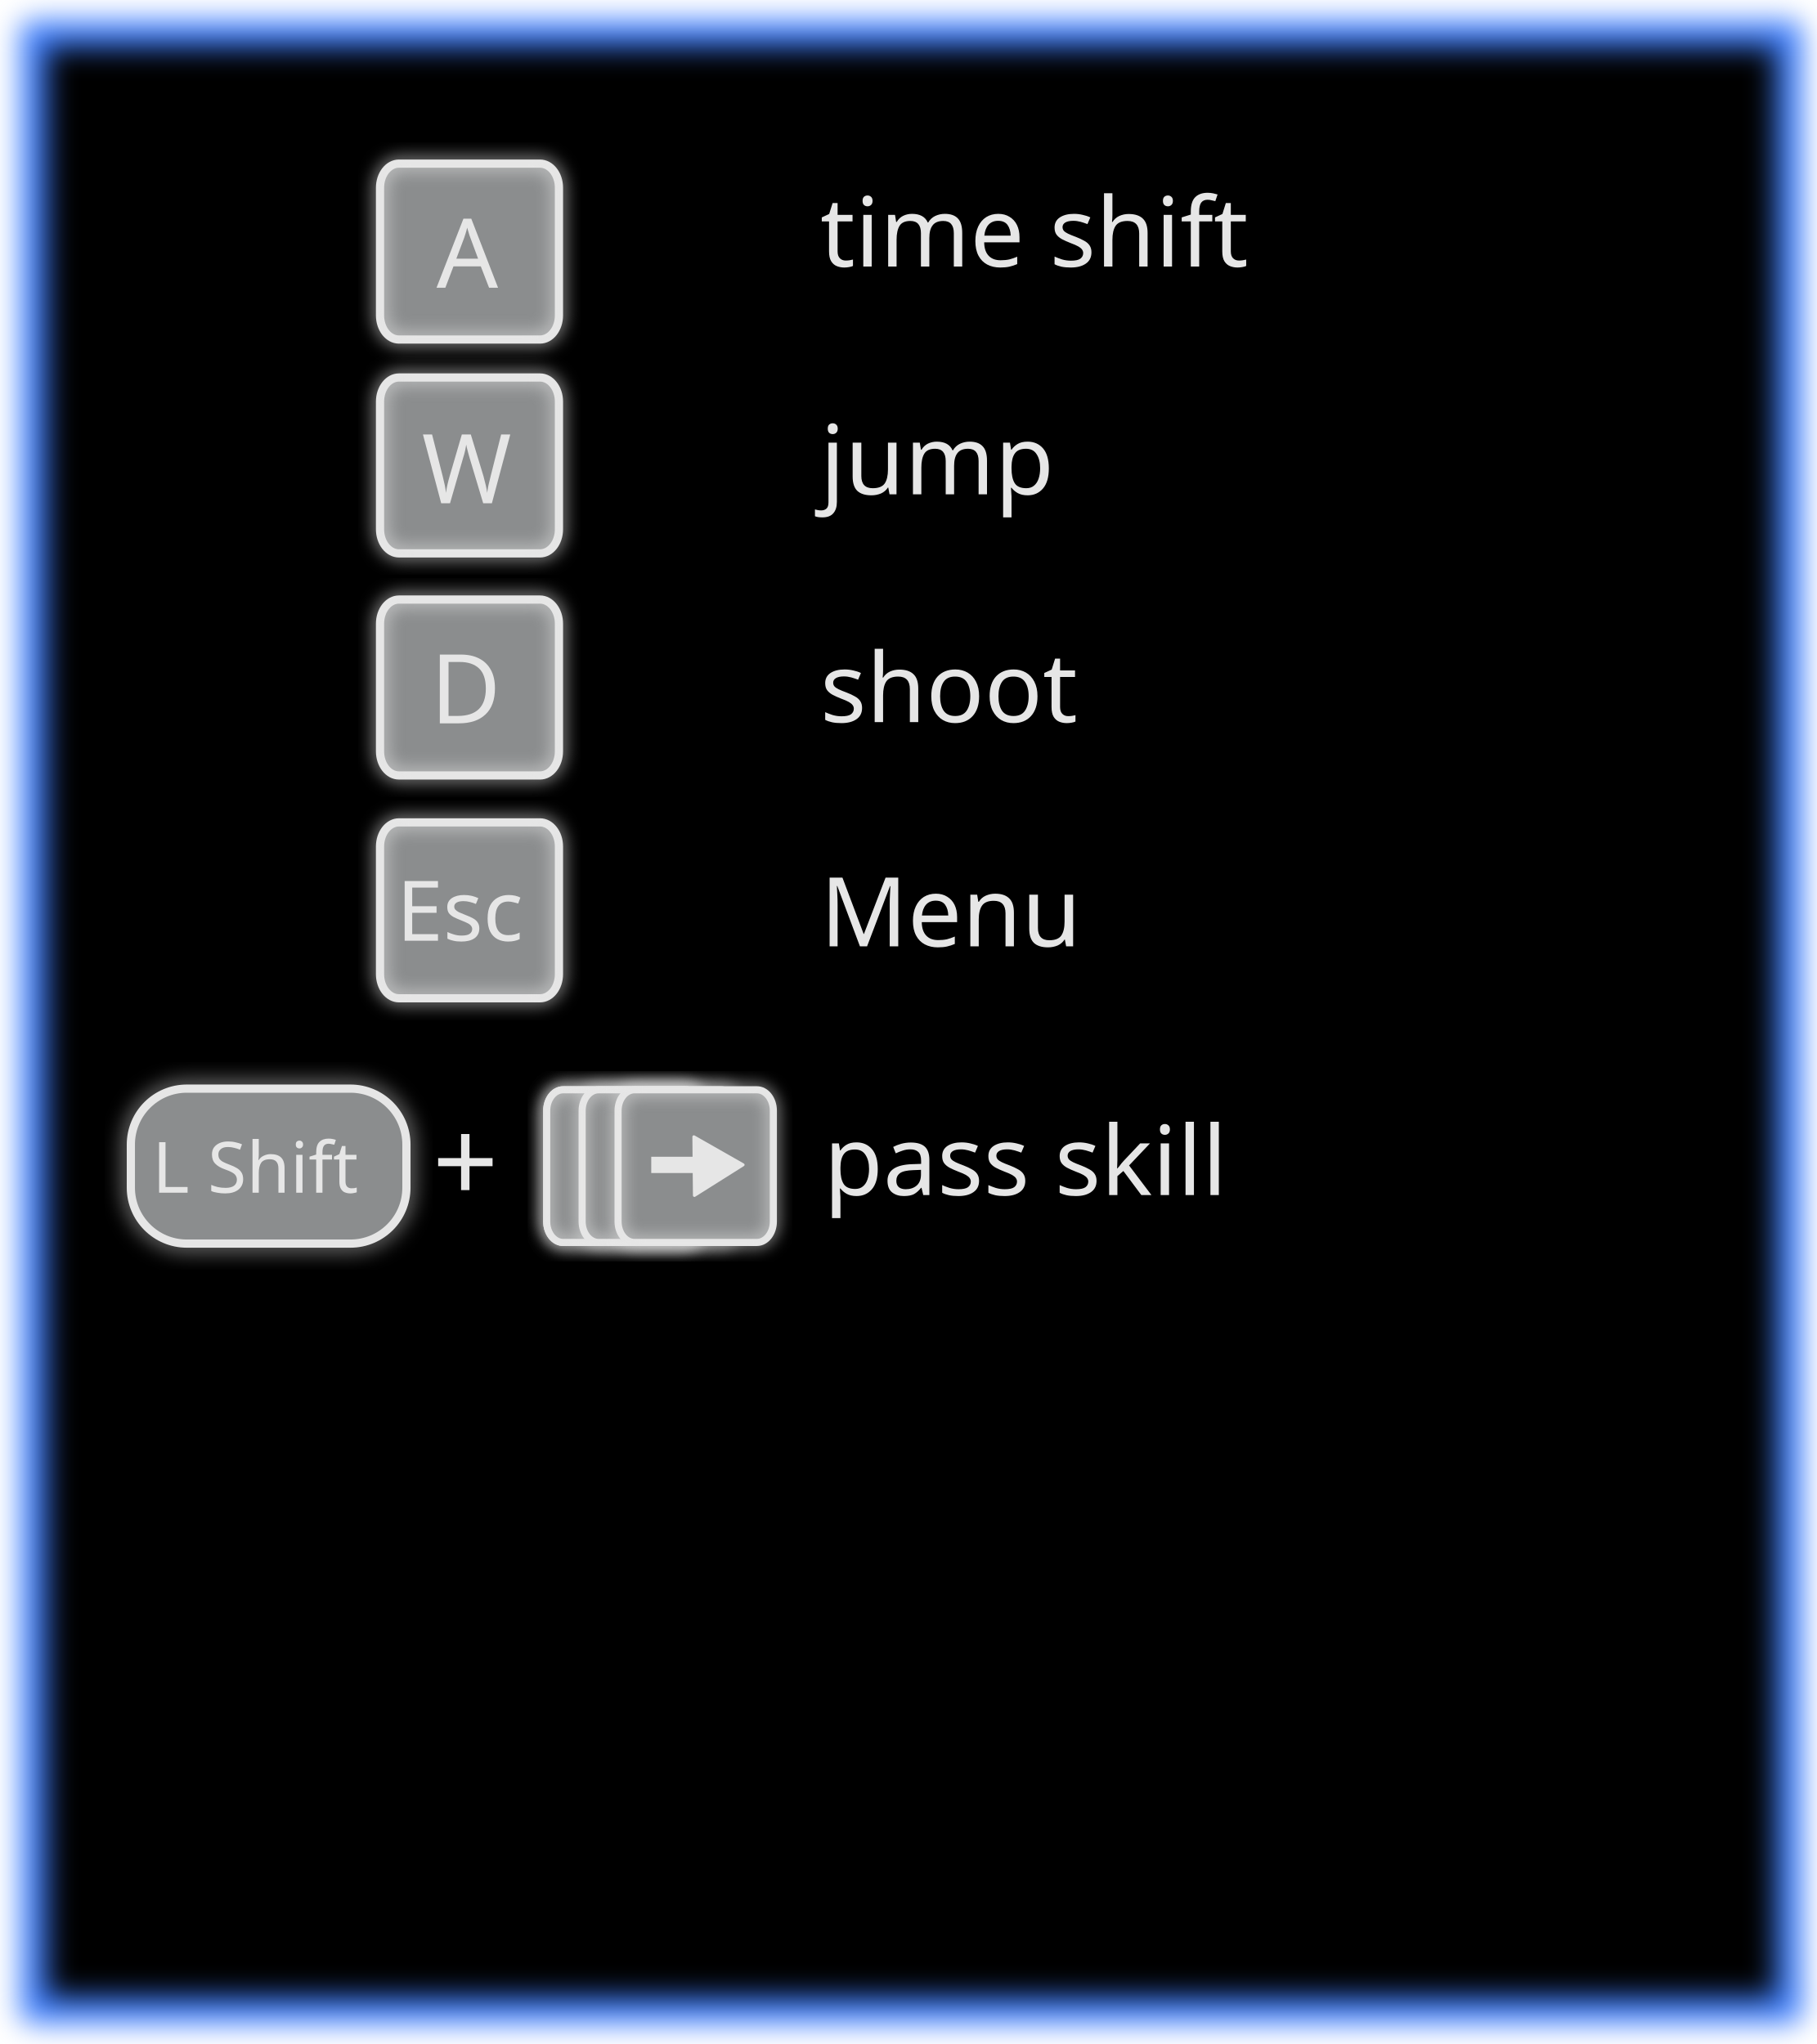
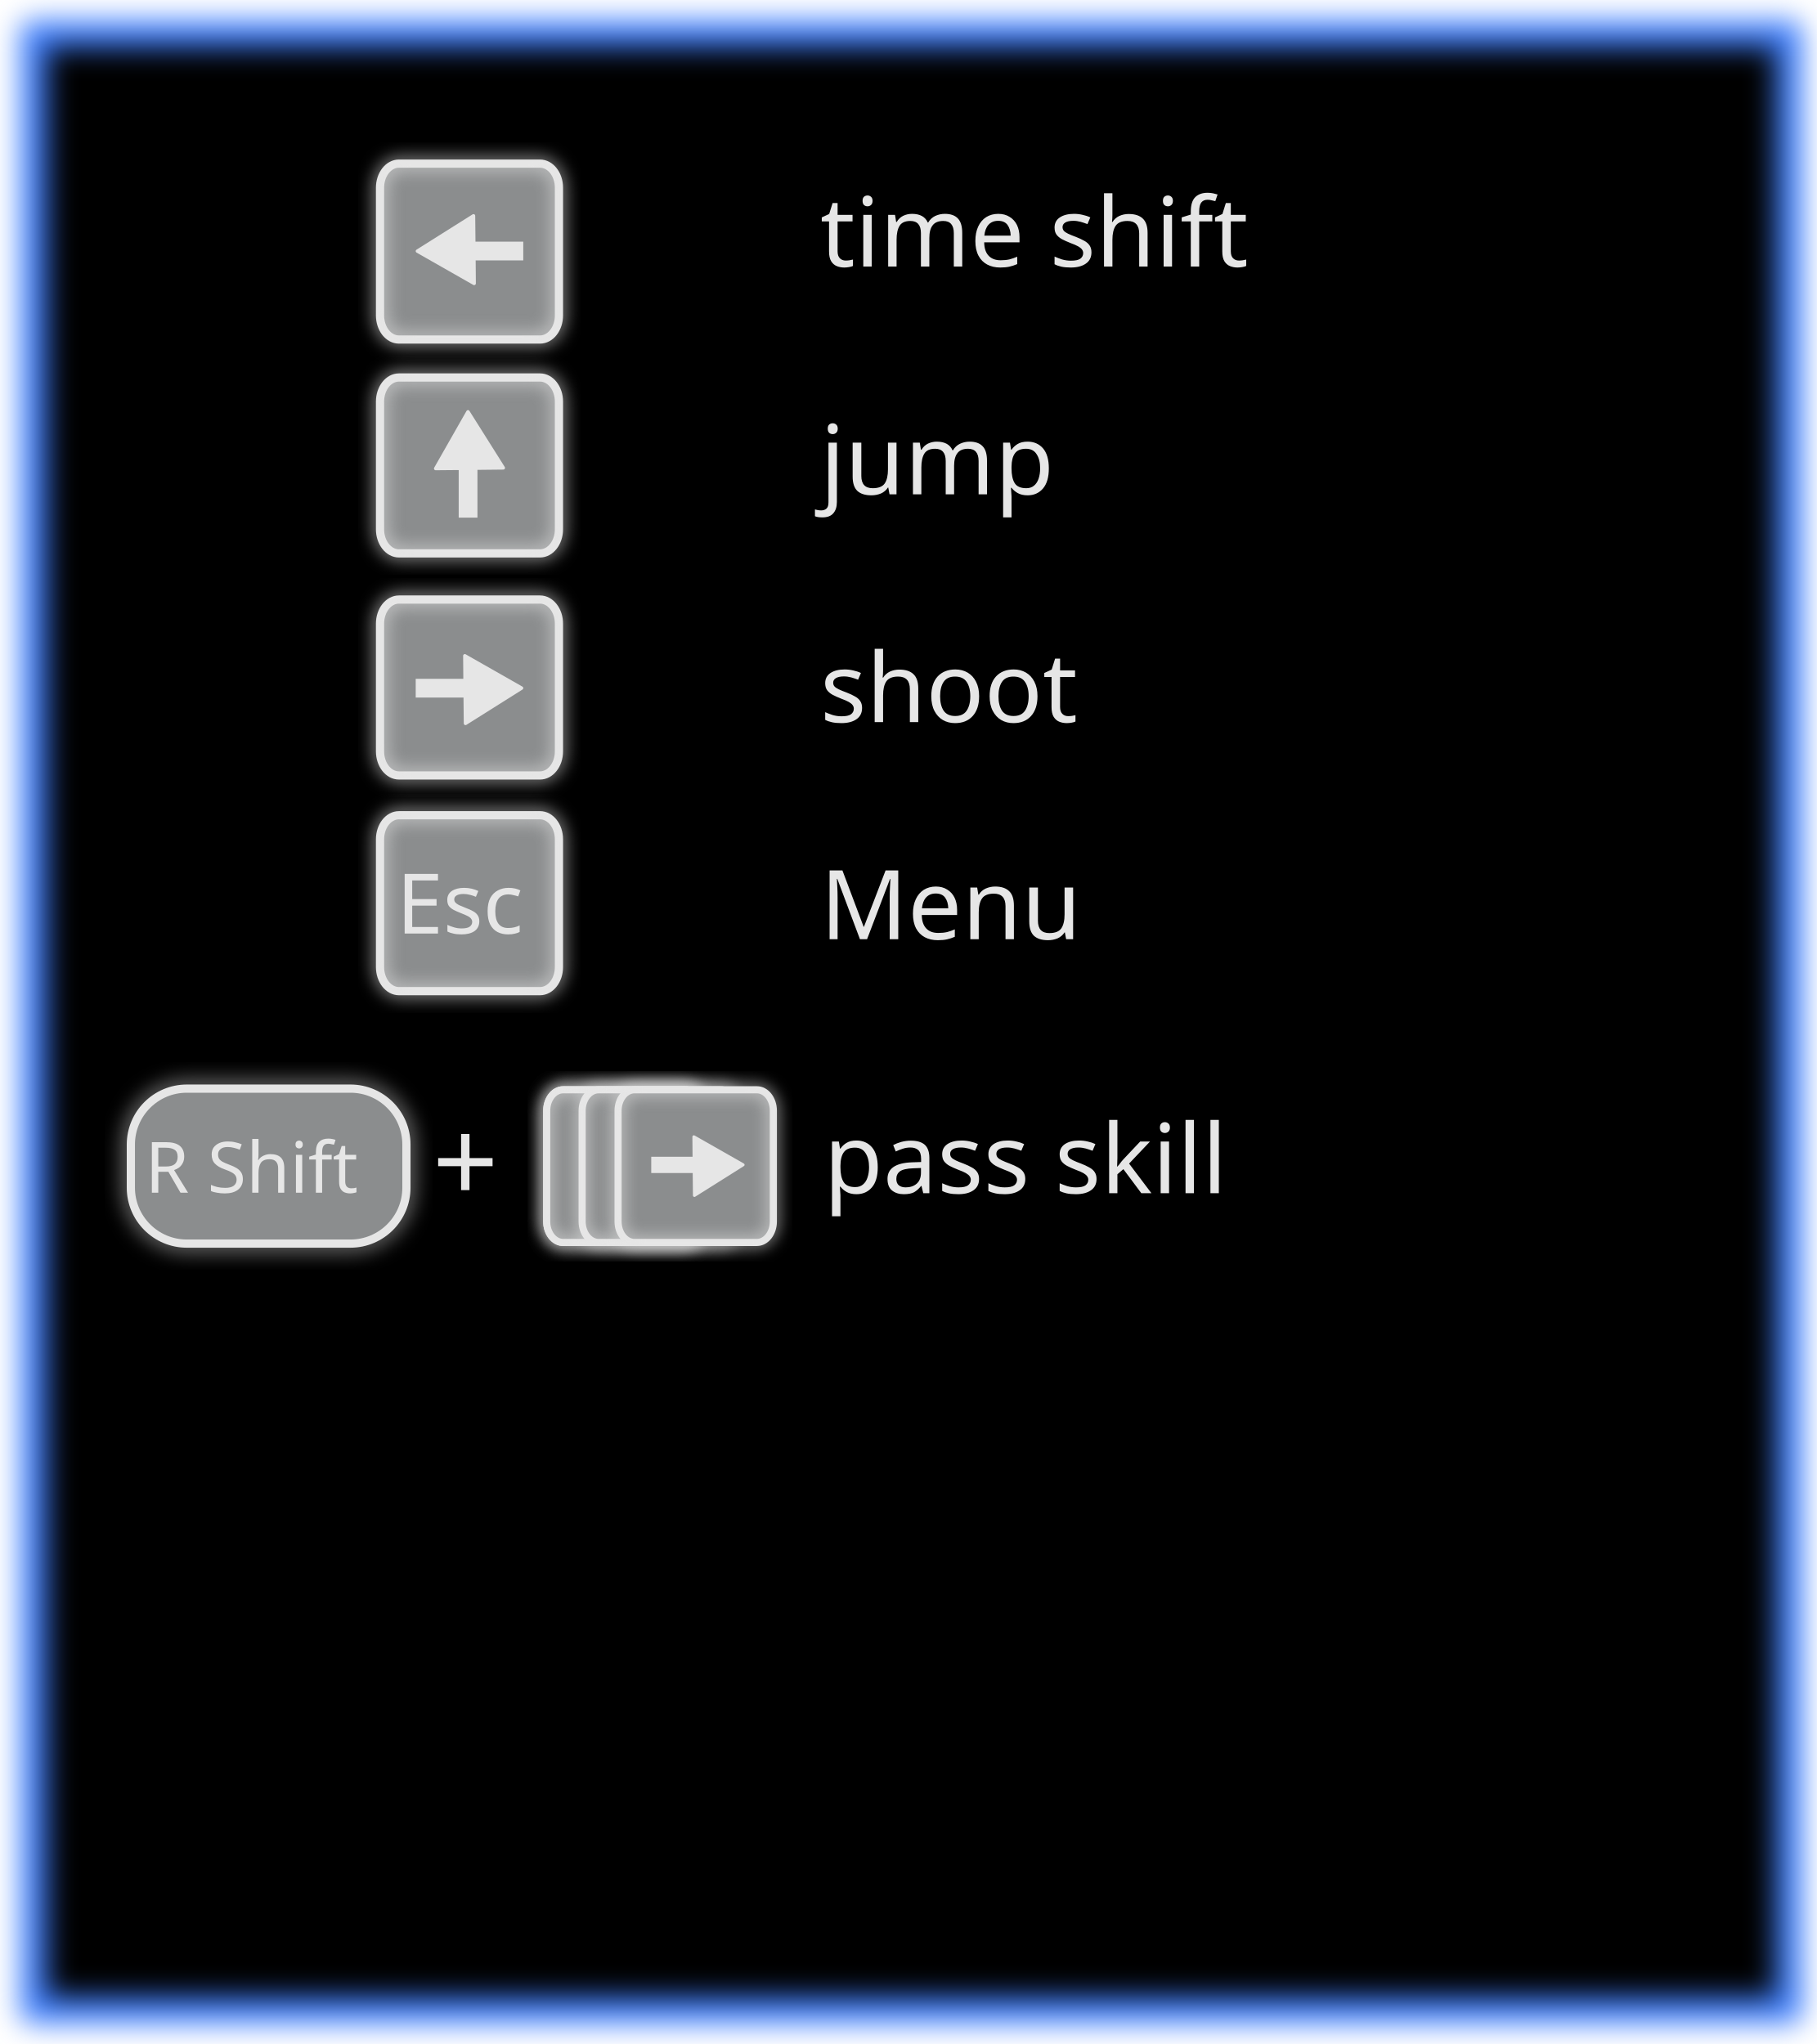
<svg xmlns="http://www.w3.org/2000/svg" width="199.373mm" height="224.32mm" viewBox="0 0 199.373 224.32" version="1.1" id="svg8">
  <defs id="defs2">
    <marker orient="auto" refY="0.0" refX="0.0" id="Arrow2Mend" style="overflow:visible;">
      <path id="path2035" style="fill-rule:evenodd;stroke-width:0.625;stroke-linejoin:round;stroke:#e6e6e6;stroke-opacity:1;fill:#e6e6e6;fill-opacity:1" d="M 8.719,4.034 L -2.207,0.016 L 8.719,-4.002 C 6.973,-1.63 6.983,1.616 8.719,4.034 z " transform="scale(0.6) rotate(180) translate(0,0)" />
    </marker>
    <marker orient="auto" refY="0.0" refX="0.0" id="Arrow2Lend" style="overflow:visible;">
      <path id="path2029" style="fill-rule:evenodd;stroke-width:0.625;stroke-linejoin:round;stroke:#e6e6e6;stroke-opacity:1;fill:#e6e6e6;fill-opacity:1" d="M 8.719,4.034 L -2.207,0.016 L 8.719,-4.002 C 6.973,-1.63 6.983,1.616 8.719,4.034 z " transform="scale(1.1) rotate(180) translate(1,0)" />
    </marker>
    <marker orient="auto" refY="0.0" refX="0.0" id="Arrow1Mend" style="overflow:visible;">
      <path id="path2017" d="M 0.0,0.0 L 5.0,-5.0 L -12.5,0.0 L 5.0,5.0 L 0.0,0.0 z " style="fill-rule:evenodd;stroke:#e6e6e6;stroke-width:1pt;stroke-opacity:1;fill:#e6e6e6;fill-opacity:1" transform="scale(0.4) rotate(180) translate(10,0)" />
    </marker>
    <marker orient="auto" refY="0.0" refX="0.0" id="Arrow1Lend" style="overflow:visible;">
      <path id="path2011" d="M 0.0,0.0 L 5.0,-5.0 L -12.5,0.0 L 5.0,5.0 L 0.0,0.0 z " style="fill-rule:evenodd;stroke:#e6e6e6;stroke-width:1pt;stroke-opacity:1;fill:#e6e6e6;fill-opacity:1" transform="scale(0.8) rotate(180) translate(12.5,0)" />
    </marker>
    <filter style="color-interpolation-filters:sRGB" id="filter5006" x="-0.019" width="1.038" y="-0.017" height="1.034">
      <feGaussianBlur stdDeviation="1.534" id="feGaussianBlur5008" />
    </filter>
    <filter style="color-interpolation-filters:sRGB" id="filter1608-5" x="-0.094" width="1.188" y="-0.167" height="1.333">
      <feGaussianBlur stdDeviation="1.181" id="feGaussianBlur1610-4" />
    </filter>
    <filter style="color-interpolation-filters:sRGB" id="filter1892" x="-0.119" width="1.238" y="-0.121" height="1.242">
      <feGaussianBlur stdDeviation="0.973" id="feGaussianBlur1894" />
    </filter>
    <filter style="color-interpolation-filters:sRGB" id="filter1892-6" x="-0.119" width="1.238" y="-0.121" height="1.242">
      <feGaussianBlur stdDeviation="0.973" id="feGaussianBlur1894-8" />
    </filter>
    <filter style="color-interpolation-filters:sRGB" id="filter1892-4" x="-0.119" width="1.238" y="-0.121" height="1.242">
      <feGaussianBlur stdDeviation="0.973" id="feGaussianBlur1894-1" />
    </filter>
    <filter style="color-interpolation-filters:sRGB" id="filter1892-0" x="-0.119" width="1.238" y="-0.121" height="1.242">
      <feGaussianBlur stdDeviation="0.973" id="feGaussianBlur1894-10" />
    </filter>
    <filter style="color-interpolation-filters:sRGB" id="filter1892-4-6" x="-0.119" width="1.238" y="-0.121" height="1.242">
      <feGaussianBlur stdDeviation="0.973" id="feGaussianBlur1894-1-1" />
    </filter>
    <filter style="color-interpolation-filters:sRGB" id="filter1892-4-6-3" x="-0.119" width="1.238" y="-0.121" height="1.242">
      <feGaussianBlur stdDeviation="0.973" id="feGaussianBlur1894-1-1-2" />
    </filter>
    <filter style="color-interpolation-filters:sRGB" id="filter1892-4-6-9" x="-0.119" width="1.238" y="-0.121" height="1.242">
      <feGaussianBlur stdDeviation="0.973" id="feGaussianBlur1894-1-1-4" />
    </filter>
    <filter style="color-interpolation-filters:sRGB" id="filter1892-4-6-4" x="-0.119" width="1.238" y="-0.121" height="1.242">
      <feGaussianBlur stdDeviation="0.973" id="feGaussianBlur1894-1-1-25" />
    </filter>
  </defs>
  <g id="layer1" transform="translate(0.6569224,-16.6407)">
    <rect style="opacity:1;fill:#000000;fill-opacity:1;stroke:#4080ff;stroke-width:3;stroke-linejoin:round;stroke-miterlimit:4;stroke-dasharray:none;stroke-opacity:1;filter:url(#filter5006)" id="rect4504" width="192.012" height="216.958" x="3.024" y="20.321" transform="matrix(1.003203,0,0,0.9999466,-0.00389397,0.006877)" />
    <text xml:space="preserve" style="font-style:normal;font-weight:normal;font-size:10.583px;line-height:1.25;font-family:sans-serif;letter-spacing:0px;word-spacing:0px;fill:#000000;fill-opacity:1;stroke:none;stroke-width:0.265" x="89.343" y="45.893" id="text5583">
      <tspan id="tspan5581" x="89.343" y="45.893" style="font-style:normal;font-variant:normal;font-weight:normal;font-stretch:normal;font-family:Halo;-inkscape-font-specification:Halo;fill:#e6e6e6;fill-opacity:1;stroke:none;stroke-width:0.265;stroke-opacity:1">time shift</tspan>
    </text>
    <rect style="opacity:1;fill:#8b8d8e;fill-opacity:1;stroke:#e6e6e6;stroke-width:0.9;stroke-linejoin:round;stroke-miterlimit:4;stroke-dasharray:none;stroke-opacity:1" id="rect1439-5" width="19.634" height="19.304" x="41.042" y="58.069" ry="2.646" rx="2.079" />
    <rect style="opacity:1;fill:none;fill-opacity:1;stroke:#e6e6e6;stroke-width:0.9;stroke-linejoin:round;stroke-miterlimit:4;stroke-dasharray:none;stroke-opacity:1;filter:url(#filter1608-5)" id="rect1439-8" width="30.238" height="17.009" x="13.701" y="136.112" ry="6.142" />
    <rect style="opacity:1;fill:#8b8d8e;fill-opacity:1;stroke:#e6e6e6;stroke-width:0.9;stroke-linejoin:round;stroke-miterlimit:4;stroke-dasharray:none;stroke-opacity:1" id="rect1439-5-3" width="30.238" height="17.009" x="13.701" y="136.112" ry="6.142" />
-     <text xml:space="preserve" style="font-style:normal;font-weight:normal;font-size:10.583px;line-height:1.25;font-family:sans-serif;letter-spacing:0px;word-spacing:0px;fill:#000000;fill-opacity:1;stroke:none;stroke-width:0.265" x="16.05" y="147.533" id="text1614-0">
-       <tspan id="tspan1612-7" x="16.05" y="147.533" style="font-size:7.761px;fill:#e6e6e6;fill-opacity:1;stroke-width:0.265">L Shift</tspan>
+     <text xml:space="preserve" style="font-style:normal;font-weight:normal;font-size:10.583px;line-height:1.25;font-family:sans-serif;letter-spacing:0px;word-spacing:0px;fill:#000000;fill-opacity:1;stroke:none;stroke-width:0.265" x="15.259" y="147.533" id="text1614-0">
+       <tspan id="tspan1612-7" x="15.259" y="147.533" style="font-size:7.761px;fill:#e6e6e6;fill-opacity:1;stroke-width:0.265">R Shift</tspan>
    </text>
    <text xml:space="preserve" style="font-style:normal;font-weight:normal;font-size:12.7px;line-height:1.25;font-family:sans-serif;letter-spacing:0px;word-spacing:0px;fill:#000000;fill-opacity:1;stroke:none;stroke-width:0.265" x="46.783" y="148.66" id="text1648">
      <tspan id="tspan1646" x="46.783" y="148.66" style="font-size:12.7px;fill:#e6e6e6;fill-opacity:1;stroke-width:0.265">+</tspan>
    </text>
    <text xml:space="preserve" style="font-style:normal;font-weight:normal;font-size:10.583px;line-height:1.25;font-family:sans-serif;letter-spacing:0px;word-spacing:0px;fill:#000000;fill-opacity:1;stroke:none;stroke-width:0.265" x="89.343" y="70.893" id="text5583-4">
      <tspan id="tspan5581-1" x="89.343" y="70.893" style="font-style:normal;font-variant:normal;font-weight:normal;font-stretch:normal;font-family:Halo;-inkscape-font-specification:Halo;fill:#e6e6e6;fill-opacity:1;stroke:none;stroke-width:0.265;stroke-opacity:1">jump</tspan>
    </text>
    <text xml:space="preserve" style="font-style:normal;font-weight:normal;font-size:10.583px;line-height:1.25;font-family:sans-serif;letter-spacing:0px;word-spacing:0px;fill:#000000;fill-opacity:1;stroke:none;stroke-width:0.265" x="89.343" y="95.893" id="text5583-3">
      <tspan id="tspan5581-0" x="89.343" y="95.893" style="font-style:normal;font-variant:normal;font-weight:normal;font-stretch:normal;font-family:Halo;-inkscape-font-specification:Halo;fill:#e6e6e6;fill-opacity:1;stroke:none;stroke-width:0.265;stroke-opacity:1">shoot</tspan>
    </text>
-     <text xml:space="preserve" style="font-style:normal;font-weight:normal;font-size:10.583px;line-height:1.25;font-family:sans-serif;letter-spacing:0px;word-spacing:0px;fill:#000000;fill-opacity:1;stroke:none;stroke-width:0.265" x="89.343" y="120.502" id="text5583-4-3">
-       <tspan id="tspan5581-1-9" x="89.343" y="120.502" style="font-style:normal;font-variant:normal;font-weight:normal;font-stretch:normal;font-family:Halo;-inkscape-font-specification:Halo;fill:#e6e6e6;fill-opacity:1;stroke:none;stroke-width:0.265;stroke-opacity:1">Menu</tspan>
+     <text xml:space="preserve" style="font-style:normal;font-weight:normal;font-size:10.583px;line-height:1.25;font-family:sans-serif;letter-spacing:0px;word-spacing:0px;fill:#000000;fill-opacity:1;stroke:none;stroke-width:0.265" x="89.343" y="119.716" id="text5583-4-3">
+       <tspan id="tspan5581-1-9" x="89.343" y="119.716" style="font-style:normal;font-variant:normal;font-weight:normal;font-stretch:normal;font-family:Halo;-inkscape-font-specification:Halo;fill:#e6e6e6;fill-opacity:1;stroke:none;stroke-width:0.265;stroke-opacity:1">Menu</tspan>
    </text>
-     <text xml:space="preserve" style="font-style:normal;font-weight:normal;font-size:10.583px;line-height:1.25;font-family:sans-serif;letter-spacing:0px;word-spacing:0px;fill:#000000;fill-opacity:1;stroke:none;stroke-width:0.265" x="89.735" y="147.792" id="text5583-4-9" transform="scale(1.000001,0.9999987)">
-       <tspan id="tspan5581-1-2" x="89.735" y="147.792" style="font-style:normal;font-variant:normal;font-weight:normal;font-stretch:normal;font-family:Halo;-inkscape-font-specification:Halo;fill:#e6e6e6;fill-opacity:1;stroke:none;stroke-width:0.265;stroke-opacity:1">pass skill</tspan>
+     <text xml:space="preserve" style="font-style:normal;font-weight:normal;font-size:10.583px;line-height:1.25;font-family:sans-serif;letter-spacing:0px;word-spacing:0px;fill:#000000;fill-opacity:1;stroke:none;stroke-width:0.265" x="89.735" y="147.59" id="text5583-4-9" transform="scale(1.000001,0.9999987)">
+       <tspan id="tspan5581-1-2" x="89.735" y="147.59" style="font-style:normal;font-variant:normal;font-weight:normal;font-stretch:normal;font-family:Halo;-inkscape-font-specification:Halo;fill:#e6e6e6;fill-opacity:1;stroke:none;stroke-width:0.265;stroke-opacity:1">pass skill</tspan>
    </text>
    <rect style="opacity:1;fill:none;fill-opacity:1;stroke:#e6e6e6;stroke-width:0.9;stroke-linejoin:round;stroke-miterlimit:4;stroke-dasharray:none;stroke-opacity:1;filter:url(#filter1892)" id="rect1439-5-2" width="19.634" height="19.304" x="41.042" y="58.069" ry="2.646" rx="2.079" />
    <rect style="opacity:1;fill:#8b8d8e;fill-opacity:1;stroke:#e6e6e6;stroke-width:0.9;stroke-linejoin:round;stroke-miterlimit:4;stroke-dasharray:none;stroke-opacity:1" id="rect1439-5-37" width="19.634" height="19.304" x="41.042" y="34.598" ry="2.646" rx="2.079" />
    <rect style="opacity:1;fill:none;fill-opacity:1;stroke:#e6e6e6;stroke-width:0.9;stroke-linejoin:round;stroke-miterlimit:4;stroke-dasharray:none;stroke-opacity:1;filter:url(#filter1892-6)" id="rect1439-5-2-2" width="19.634" height="19.304" x="41.042" y="34.598" ry="2.646" rx="2.079" />
    <rect style="opacity:1;fill:#8b8d8e;fill-opacity:1;stroke:#e6e6e6;stroke-width:0.9;stroke-linejoin:round;stroke-miterlimit:4;stroke-dasharray:none;stroke-opacity:1" id="rect1439-5-24" width="19.634" height="19.304" x="41.042" y="82.439" ry="2.646" rx="2.079" />
    <rect style="opacity:1;fill:none;fill-opacity:1;stroke:#e6e6e6;stroke-width:0.9;stroke-linejoin:round;stroke-miterlimit:4;stroke-dasharray:none;stroke-opacity:1;filter:url(#filter1892-4)" id="rect1439-5-2-8" width="19.634" height="19.304" x="41.042" y="82.439" ry="2.646" rx="2.079" />
-     <rect style="opacity:1;fill:#8b8d8e;fill-opacity:1;stroke:#e6e6e6;stroke-width:0.9;stroke-linejoin:round;stroke-miterlimit:4;stroke-dasharray:none;stroke-opacity:1" id="rect1439-5-4" width="19.634" height="19.304" x="41.042" y="106.894" ry="2.646" rx="2.079" />
-     <text xml:space="preserve" style="font-style:normal;font-weight:normal;font-size:10.583px;line-height:1.25;font-family:sans-serif;letter-spacing:0px;word-spacing:0px;fill:#000000;fill-opacity:1;stroke:none;stroke-width:0.265" x="42.854" y="119.878" id="text1614-2">
-       <tspan id="tspan1612-70" x="42.854" y="119.878" style="font-size:9.172px;fill:#e6e6e6;fill-opacity:1;stroke-width:0.265">Esc</tspan>
+     <rect style="opacity:1;fill:#8b8d8e;fill-opacity:1;stroke:#e6e6e6;stroke-width:0.9;stroke-linejoin:round;stroke-miterlimit:4;stroke-dasharray:none;stroke-opacity:1" id="rect1439-5-4" width="19.634" height="19.304" x="41.042" y="106.109" ry="2.646" rx="2.079" />
+     <text xml:space="preserve" style="font-style:normal;font-weight:normal;font-size:10.583px;line-height:1.25;font-family:sans-serif;letter-spacing:0px;word-spacing:0px;fill:#000000;fill-opacity:1;stroke:none;stroke-width:0.265" x="42.854" y="119.092" id="text1614-2">
+       <tspan id="tspan1612-70" x="42.854" y="119.092" style="font-size:9.172px;fill:#e6e6e6;fill-opacity:1;stroke-width:0.265">Esc</tspan>
    </text>
-     <rect style="opacity:1;fill:none;fill-opacity:1;stroke:#e6e6e6;stroke-width:0.9;stroke-linejoin:round;stroke-miterlimit:4;stroke-dasharray:none;stroke-opacity:1;filter:url(#filter1892-0)" id="rect1439-5-2-25" width="19.634" height="19.304" x="41.042" y="106.894" ry="2.646" rx="2.079" />
+     <rect style="opacity:1;fill:none;fill-opacity:1;stroke:#e6e6e6;stroke-width:0.9;stroke-linejoin:round;stroke-miterlimit:4;stroke-dasharray:none;stroke-opacity:1;filter:url(#filter1892-0)" id="rect1439-5-2-25" width="19.634" height="19.304" x="41.042" y="106.109" ry="2.646" rx="2.079" />
+     <g id="g2494" transform="translate(0.2451483)">
+       <path style="color:#000000;font-style:normal;font-variant:normal;font-weight:normal;font-stretch:normal;font-size:medium;line-height:normal;font-family:sans-serif;font-variant-ligatures:normal;font-variant-position:normal;font-variant-caps:normal;font-variant-numeric:normal;font-variant-alternates:normal;font-feature-settings:normal;text-indent:0;text-align:start;text-decoration:none;text-decoration-line:none;text-decoration-style:solid;text-decoration-color:#000000;letter-spacing:normal;word-spacing:normal;text-transform:none;writing-mode:lr-tb;direction:ltr;text-orientation:mixed;dominant-baseline:auto;baseline-shift:baseline;text-anchor:start;white-space:normal;shape-padding:0;clip-rule:nonzero;display:inline;overflow:visible;visibility:visible;opacity:1;isolation:auto;mix-blend-mode:normal;color-interpolation:sRGB;color-interpolation-filters:linearRGB;solid-color:#000000;solid-opacity:1;vector-effect:none;fill:#e6e6e6;fill-opacity:1;fill-rule:nonzero;stroke:none;stroke-width:1;stroke-linecap:butt;stroke-linejoin:round;stroke-miterlimit:4;stroke-dasharray:none;stroke-dashoffset:0;stroke-opacity:1;color-rendering:auto;image-rendering:auto;shape-rendering:auto;text-rendering:auto;enable-background:accumulate" d="m 49.43,66.864 v 6.585 h 2.058 v -6.585 z" id="path2006" />
+       <path d="m 46.904,68.06 3.545,-6.225 3.875,6.154 c -2.25,0.039 -5.686,0.045 -7.42,0.071 z" style="fill:#e6e6e6;fill-opacity:1;fill-rule:evenodd;stroke:#e6e6e6;stroke-width:0.375;stroke-linejoin:round;stroke-opacity:1" id="path2500" />
+     </g>
+     <g transform="rotate(-90,38.97995,55.66907)" id="g2494-5">
+       <path style="color:#000000;font-style:normal;font-variant:normal;font-weight:normal;font-stretch:normal;font-size:medium;line-height:normal;font-family:sans-serif;font-variant-ligatures:normal;font-variant-position:normal;font-variant-caps:normal;font-variant-numeric:normal;font-variant-alternates:normal;font-feature-settings:normal;text-indent:0;text-align:start;text-decoration:none;text-decoration-line:none;text-decoration-style:solid;text-decoration-color:#000000;letter-spacing:normal;word-spacing:normal;text-transform:none;writing-mode:lr-tb;direction:ltr;text-orientation:mixed;dominant-baseline:auto;baseline-shift:baseline;text-anchor:start;white-space:normal;shape-padding:0;clip-rule:nonzero;display:inline;overflow:visible;visibility:visible;opacity:1;isolation:auto;mix-blend-mode:normal;color-interpolation:sRGB;color-interpolation-filters:linearRGB;solid-color:#000000;solid-opacity:1;vector-effect:none;fill:#e6e6e6;fill-opacity:1;fill-rule:nonzero;stroke:none;stroke-width:1;stroke-linecap:butt;stroke-linejoin:round;stroke-miterlimit:4;stroke-dasharray:none;stroke-dashoffset:0;stroke-opacity:1;color-rendering:auto;image-rendering:auto;shape-rendering:auto;text-rendering:auto;enable-background:accumulate" d="m 49.43,66.864 v 6.585 h 2.058 v -6.585 z" id="path2006-7" />
+       <path d="m 46.904,68.06 3.545,-6.225 3.875,6.154 c -2.25,0.039 -5.686,0.045 -7.42,0.071 z" style="fill:#e6e6e6;fill-opacity:1;fill-rule:evenodd;stroke:#e6e6e6;stroke-width:0.375;stroke-linejoin:round;stroke-opacity:1" id="path2500-0" />
+     </g>
+     <g transform="rotate(90,38.35024,80.05744)" id="g2494-1">
+       <path style="color:#000000;font-style:normal;font-variant:normal;font-weight:normal;font-stretch:normal;font-size:medium;line-height:normal;font-family:sans-serif;font-variant-ligatures:normal;font-variant-position:normal;font-variant-caps:normal;font-variant-numeric:normal;font-variant-alternates:normal;font-feature-settings:normal;text-indent:0;text-align:start;text-decoration:none;text-decoration-line:none;text-decoration-style:solid;text-decoration-color:#000000;letter-spacing:normal;word-spacing:normal;text-transform:none;writing-mode:lr-tb;direction:ltr;text-orientation:mixed;dominant-baseline:auto;baseline-shift:baseline;text-anchor:start;white-space:normal;shape-padding:0;clip-rule:nonzero;display:inline;overflow:visible;visibility:visible;opacity:1;isolation:auto;mix-blend-mode:normal;color-interpolation:sRGB;color-interpolation-filters:linearRGB;solid-color:#000000;solid-opacity:1;vector-effect:none;fill:#e6e6e6;fill-opacity:1;fill-rule:nonzero;stroke:none;stroke-width:1;stroke-linecap:butt;stroke-linejoin:round;stroke-miterlimit:4;stroke-dasharray:none;stroke-dashoffset:0;stroke-opacity:1;color-rendering:auto;image-rendering:auto;shape-rendering:auto;text-rendering:auto;enable-background:accumulate" d="m 49.43,66.864 v 6.585 h 2.058 v -6.585 z" id="path2006-9" />
+       <path d="m 46.904,68.06 3.545,-6.225 3.875,6.154 c -2.25,0.039 -5.686,0.045 -7.42,0.071 z" style="fill:#e6e6e6;fill-opacity:1;fill-rule:evenodd;stroke:#e6e6e6;stroke-width:0.375;stroke-linejoin:round;stroke-opacity:1" id="path2500-6" />
+     </g>
    <rect style="opacity:1;fill:#8b8d8e;fill-opacity:1;stroke:#e6e6e6;stroke-width:0.781;stroke-linejoin:round;stroke-miterlimit:4;stroke-dasharray:none;stroke-opacity:1" id="rect1439-5-24-8" width="17.039" height="16.753" x="59.332" y="136.24" ry="2.296" rx="1.804" />
    <rect style="opacity:1;fill:none;fill-opacity:1;stroke:#e6e6e6;stroke-width:0.9;stroke-linejoin:round;stroke-miterlimit:4;stroke-dasharray:none;stroke-opacity:1;filter:url(#filter1892-4-6)" id="rect1439-5-2-8-6" width="19.634" height="19.304" x="59.641" y="136.814" ry="2.646" rx="2.079" transform="matrix(0.867823,0,0,0.867823,7.574309,17.50974)" />
    <g transform="matrix(0,0.867823,-0.867823,0,126.7126,100.6926)" id="g2494-1-5">
      <path style="color:#000000;font-style:normal;font-variant:normal;font-weight:normal;font-stretch:normal;font-size:medium;line-height:normal;font-family:sans-serif;font-variant-ligatures:normal;font-variant-position:normal;font-variant-caps:normal;font-variant-numeric:normal;font-variant-alternates:normal;font-feature-settings:normal;text-indent:0;text-align:start;text-decoration:none;text-decoration-line:none;text-decoration-style:solid;text-decoration-color:#000000;letter-spacing:normal;word-spacing:normal;text-transform:none;writing-mode:lr-tb;direction:ltr;text-orientation:mixed;dominant-baseline:auto;baseline-shift:baseline;text-anchor:start;white-space:normal;shape-padding:0;clip-rule:nonzero;display:inline;overflow:visible;visibility:visible;opacity:1;isolation:auto;mix-blend-mode:normal;color-interpolation:sRGB;color-interpolation-filters:linearRGB;solid-color:#000000;solid-opacity:1;vector-effect:none;fill:#e6e6e6;fill-opacity:1;fill-rule:nonzero;stroke:none;stroke-width:1;stroke-linecap:butt;stroke-linejoin:round;stroke-miterlimit:4;stroke-dasharray:none;stroke-dashoffset:0;stroke-opacity:1;color-rendering:auto;image-rendering:auto;shape-rendering:auto;text-rendering:auto;enable-background:accumulate" d="m 49.43,66.864 v 6.585 h 2.058 v -6.585 z" id="path2006-9-4" />
      <path d="m 46.904,68.06 3.545,-6.225 3.875,6.154 c -2.25,0.039 -5.686,0.045 -7.42,0.071 z" style="fill:#e6e6e6;fill-opacity:1;fill-rule:evenodd;stroke:#e6e6e6;stroke-width:0.375;stroke-linejoin:round;stroke-opacity:1" id="path2500-6-9" />
    </g>
    <rect style="opacity:1;fill:#8b8d8e;fill-opacity:1;stroke:#e6e6e6;stroke-width:0.781;stroke-linejoin:round;stroke-miterlimit:4;stroke-dasharray:none;stroke-opacity:1" id="rect1439-5-24-8-2" width="17.039" height="16.753" x="59.332" y="136.24" ry="2.296" rx="1.804" />
    <rect style="opacity:1;fill:none;fill-opacity:1;stroke:#e6e6e6;stroke-width:0.9;stroke-linejoin:round;stroke-miterlimit:4;stroke-dasharray:none;stroke-opacity:1;filter:url(#filter1892-4-6-3)" id="rect1439-5-2-8-6-9" width="19.634" height="19.304" x="59.641" y="136.814" ry="2.646" rx="2.079" transform="matrix(0.867823,0,0,0.867823,7.574306,17.50974)" />
    <g transform="matrix(0,0.867823,-0.867823,0,126.7126,100.6926)" id="g2494-1-5-2">
      <path style="color:#000000;font-style:normal;font-variant:normal;font-weight:normal;font-stretch:normal;font-size:medium;line-height:normal;font-family:sans-serif;font-variant-ligatures:normal;font-variant-position:normal;font-variant-caps:normal;font-variant-numeric:normal;font-variant-alternates:normal;font-feature-settings:normal;text-indent:0;text-align:start;text-decoration:none;text-decoration-line:none;text-decoration-style:solid;text-decoration-color:#000000;letter-spacing:normal;word-spacing:normal;text-transform:none;writing-mode:lr-tb;direction:ltr;text-orientation:mixed;dominant-baseline:auto;baseline-shift:baseline;text-anchor:start;white-space:normal;shape-padding:0;clip-rule:nonzero;display:inline;overflow:visible;visibility:visible;opacity:1;isolation:auto;mix-blend-mode:normal;color-interpolation:sRGB;color-interpolation-filters:linearRGB;solid-color:#000000;solid-opacity:1;vector-effect:none;fill:#e6e6e6;fill-opacity:1;fill-rule:nonzero;stroke:none;stroke-width:1;stroke-linecap:butt;stroke-linejoin:round;stroke-miterlimit:4;stroke-dasharray:none;stroke-dashoffset:0;stroke-opacity:1;color-rendering:auto;image-rendering:auto;shape-rendering:auto;text-rendering:auto;enable-background:accumulate" d="m 49.43,66.864 v 6.585 h 2.058 v -6.585 z" id="path2006-9-4-2" />
      <path d="m 46.904,68.06 3.545,-6.225 3.875,6.154 c -2.25,0.039 -5.686,0.045 -7.42,0.071 z" style="fill:#e6e6e6;fill-opacity:1;fill-rule:evenodd;stroke:#e6e6e6;stroke-width:0.375;stroke-linejoin:round;stroke-opacity:1" id="path2500-6-9-4" />
    </g>
    <rect style="opacity:1;fill:#8b8d8e;fill-opacity:1;stroke:#e6e6e6;stroke-width:0.781;stroke-linejoin:round;stroke-miterlimit:4;stroke-dasharray:none;stroke-opacity:1" id="rect1439-5-24-8-7" width="17.039" height="16.753" x="63.22" y="136.24" ry="2.296" rx="1.804" />
    <rect style="opacity:1;fill:none;fill-opacity:1;stroke:#e6e6e6;stroke-width:0.9;stroke-linejoin:round;stroke-miterlimit:4;stroke-dasharray:none;stroke-opacity:1;filter:url(#filter1892-4-6-9)" id="rect1439-5-2-8-6-6" width="19.634" height="19.304" x="59.641" y="136.814" ry="2.646" rx="2.079" transform="matrix(0.867823,0,0,0.867823,11.46276,17.50974)" />
    <g transform="matrix(0,0.867823,-0.867823,0,130.601,100.6926)" id="g2494-1-5-5">
      <path style="color:#000000;font-style:normal;font-variant:normal;font-weight:normal;font-stretch:normal;font-size:medium;line-height:normal;font-family:sans-serif;font-variant-ligatures:normal;font-variant-position:normal;font-variant-caps:normal;font-variant-numeric:normal;font-variant-alternates:normal;font-feature-settings:normal;text-indent:0;text-align:start;text-decoration:none;text-decoration-line:none;text-decoration-style:solid;text-decoration-color:#000000;letter-spacing:normal;word-spacing:normal;text-transform:none;writing-mode:lr-tb;direction:ltr;text-orientation:mixed;dominant-baseline:auto;baseline-shift:baseline;text-anchor:start;white-space:normal;shape-padding:0;clip-rule:nonzero;display:inline;overflow:visible;visibility:visible;opacity:1;isolation:auto;mix-blend-mode:normal;color-interpolation:sRGB;color-interpolation-filters:linearRGB;solid-color:#000000;solid-opacity:1;vector-effect:none;fill:#e6e6e6;fill-opacity:1;fill-rule:nonzero;stroke:none;stroke-width:1;stroke-linecap:butt;stroke-linejoin:round;stroke-miterlimit:4;stroke-dasharray:none;stroke-dashoffset:0;stroke-opacity:1;color-rendering:auto;image-rendering:auto;shape-rendering:auto;text-rendering:auto;enable-background:accumulate" d="m 49.43,66.864 v 6.585 h 2.058 v -6.585 z" id="path2006-9-4-9" />
      <path d="m 46.904,68.06 3.545,-6.225 3.875,6.154 c -2.25,0.039 -5.686,0.045 -7.42,0.071 z" style="fill:#e6e6e6;fill-opacity:1;fill-rule:evenodd;stroke:#e6e6e6;stroke-width:0.375;stroke-linejoin:round;stroke-opacity:1" id="path2500-6-9-44" />
    </g>
    <rect style="opacity:1;fill:#8b8d8e;fill-opacity:1;stroke:#e6e6e6;stroke-width:0.781;stroke-linejoin:round;stroke-miterlimit:4;stroke-dasharray:none;stroke-opacity:1" id="rect1439-5-24-8-4" width="17.039" height="16.753" x="67.162" y="136.24" ry="2.296" rx="1.804" />
    <rect style="opacity:1;fill:none;fill-opacity:1;stroke:#e6e6e6;stroke-width:0.9;stroke-linejoin:round;stroke-miterlimit:4;stroke-dasharray:none;stroke-opacity:1;filter:url(#filter1892-4-6-4)" id="rect1439-5-2-8-6-4" width="19.634" height="19.304" x="59.641" y="136.814" ry="2.646" rx="2.079" transform="matrix(0.867823,0,0,0.867823,15.40498,17.50974)" />
    <g transform="matrix(0,0.867823,-0.867823,0,134.5433,100.6926)" id="g2494-1-5-54">
      <path style="color:#000000;font-style:normal;font-variant:normal;font-weight:normal;font-stretch:normal;font-size:medium;line-height:normal;font-family:sans-serif;font-variant-ligatures:normal;font-variant-position:normal;font-variant-caps:normal;font-variant-numeric:normal;font-variant-alternates:normal;font-feature-settings:normal;text-indent:0;text-align:start;text-decoration:none;text-decoration-line:none;text-decoration-style:solid;text-decoration-color:#000000;letter-spacing:normal;word-spacing:normal;text-transform:none;writing-mode:lr-tb;direction:ltr;text-orientation:mixed;dominant-baseline:auto;baseline-shift:baseline;text-anchor:start;white-space:normal;shape-padding:0;clip-rule:nonzero;display:inline;overflow:visible;visibility:visible;opacity:1;isolation:auto;mix-blend-mode:normal;color-interpolation:sRGB;color-interpolation-filters:linearRGB;solid-color:#000000;solid-opacity:1;vector-effect:none;fill:#e6e6e6;fill-opacity:1;fill-rule:nonzero;stroke:none;stroke-width:1;stroke-linecap:butt;stroke-linejoin:round;stroke-miterlimit:4;stroke-dasharray:none;stroke-dashoffset:0;stroke-opacity:1;color-rendering:auto;image-rendering:auto;shape-rendering:auto;text-rendering:auto;enable-background:accumulate" d="m 49.43,66.864 v 6.585 h 2.058 v -6.585 z" id="path2006-9-4-6" />
      <path d="m 46.904,68.06 3.545,-6.225 3.875,6.154 c -2.25,0.039 -5.686,0.045 -7.42,0.071 z" style="fill:#e6e6e6;fill-opacity:1;fill-rule:evenodd;stroke:#e6e6e6;stroke-width:0.375;stroke-linejoin:round;stroke-opacity:1" id="path2500-6-9-9" />
    </g>
-     <text xml:space="preserve" style="font-style:normal;font-weight:normal;font-size:10.583px;line-height:1.25;font-family:sans-serif;letter-spacing:0px;word-spacing:0px;fill:#000000;fill-opacity:1;stroke:none;stroke-width:0.265" x="47.242" y="48.219" id="text1614-2-0">
-       <tspan id="tspan1612-70-5" x="47.242" y="48.219" style="font-size:10.583px;fill:#e6e6e6;fill-opacity:1;stroke-width:0.265">A</tspan>
-     </text>
-     <text xml:space="preserve" style="font-style:normal;font-weight:normal;font-size:10.583px;line-height:1.25;font-family:sans-serif;letter-spacing:0px;word-spacing:0px;fill:#000000;fill-opacity:1;stroke:none;stroke-width:0.265" x="45.627" y="71.872" id="text1614-2-7">
-       <tspan id="tspan1612-70-4" x="45.627" y="71.872" style="font-size:10.583px;fill:#e6e6e6;fill-opacity:1;stroke-width:0.265">W</tspan>
-     </text>
-     <text xml:space="preserve" style="font-style:normal;font-weight:normal;font-size:10.583px;line-height:1.25;font-family:sans-serif;letter-spacing:0px;word-spacing:0px;fill:#000000;fill-opacity:1;stroke:none;stroke-width:0.265" x="46.575" y="96.023" id="text1614-2-9">
-       <tspan id="tspan1612-70-58" x="46.575" y="96.023" style="font-size:10.583px;fill:#e6e6e6;fill-opacity:1;stroke-width:0.265">D</tspan>
-     </text>
  </g>
</svg>
